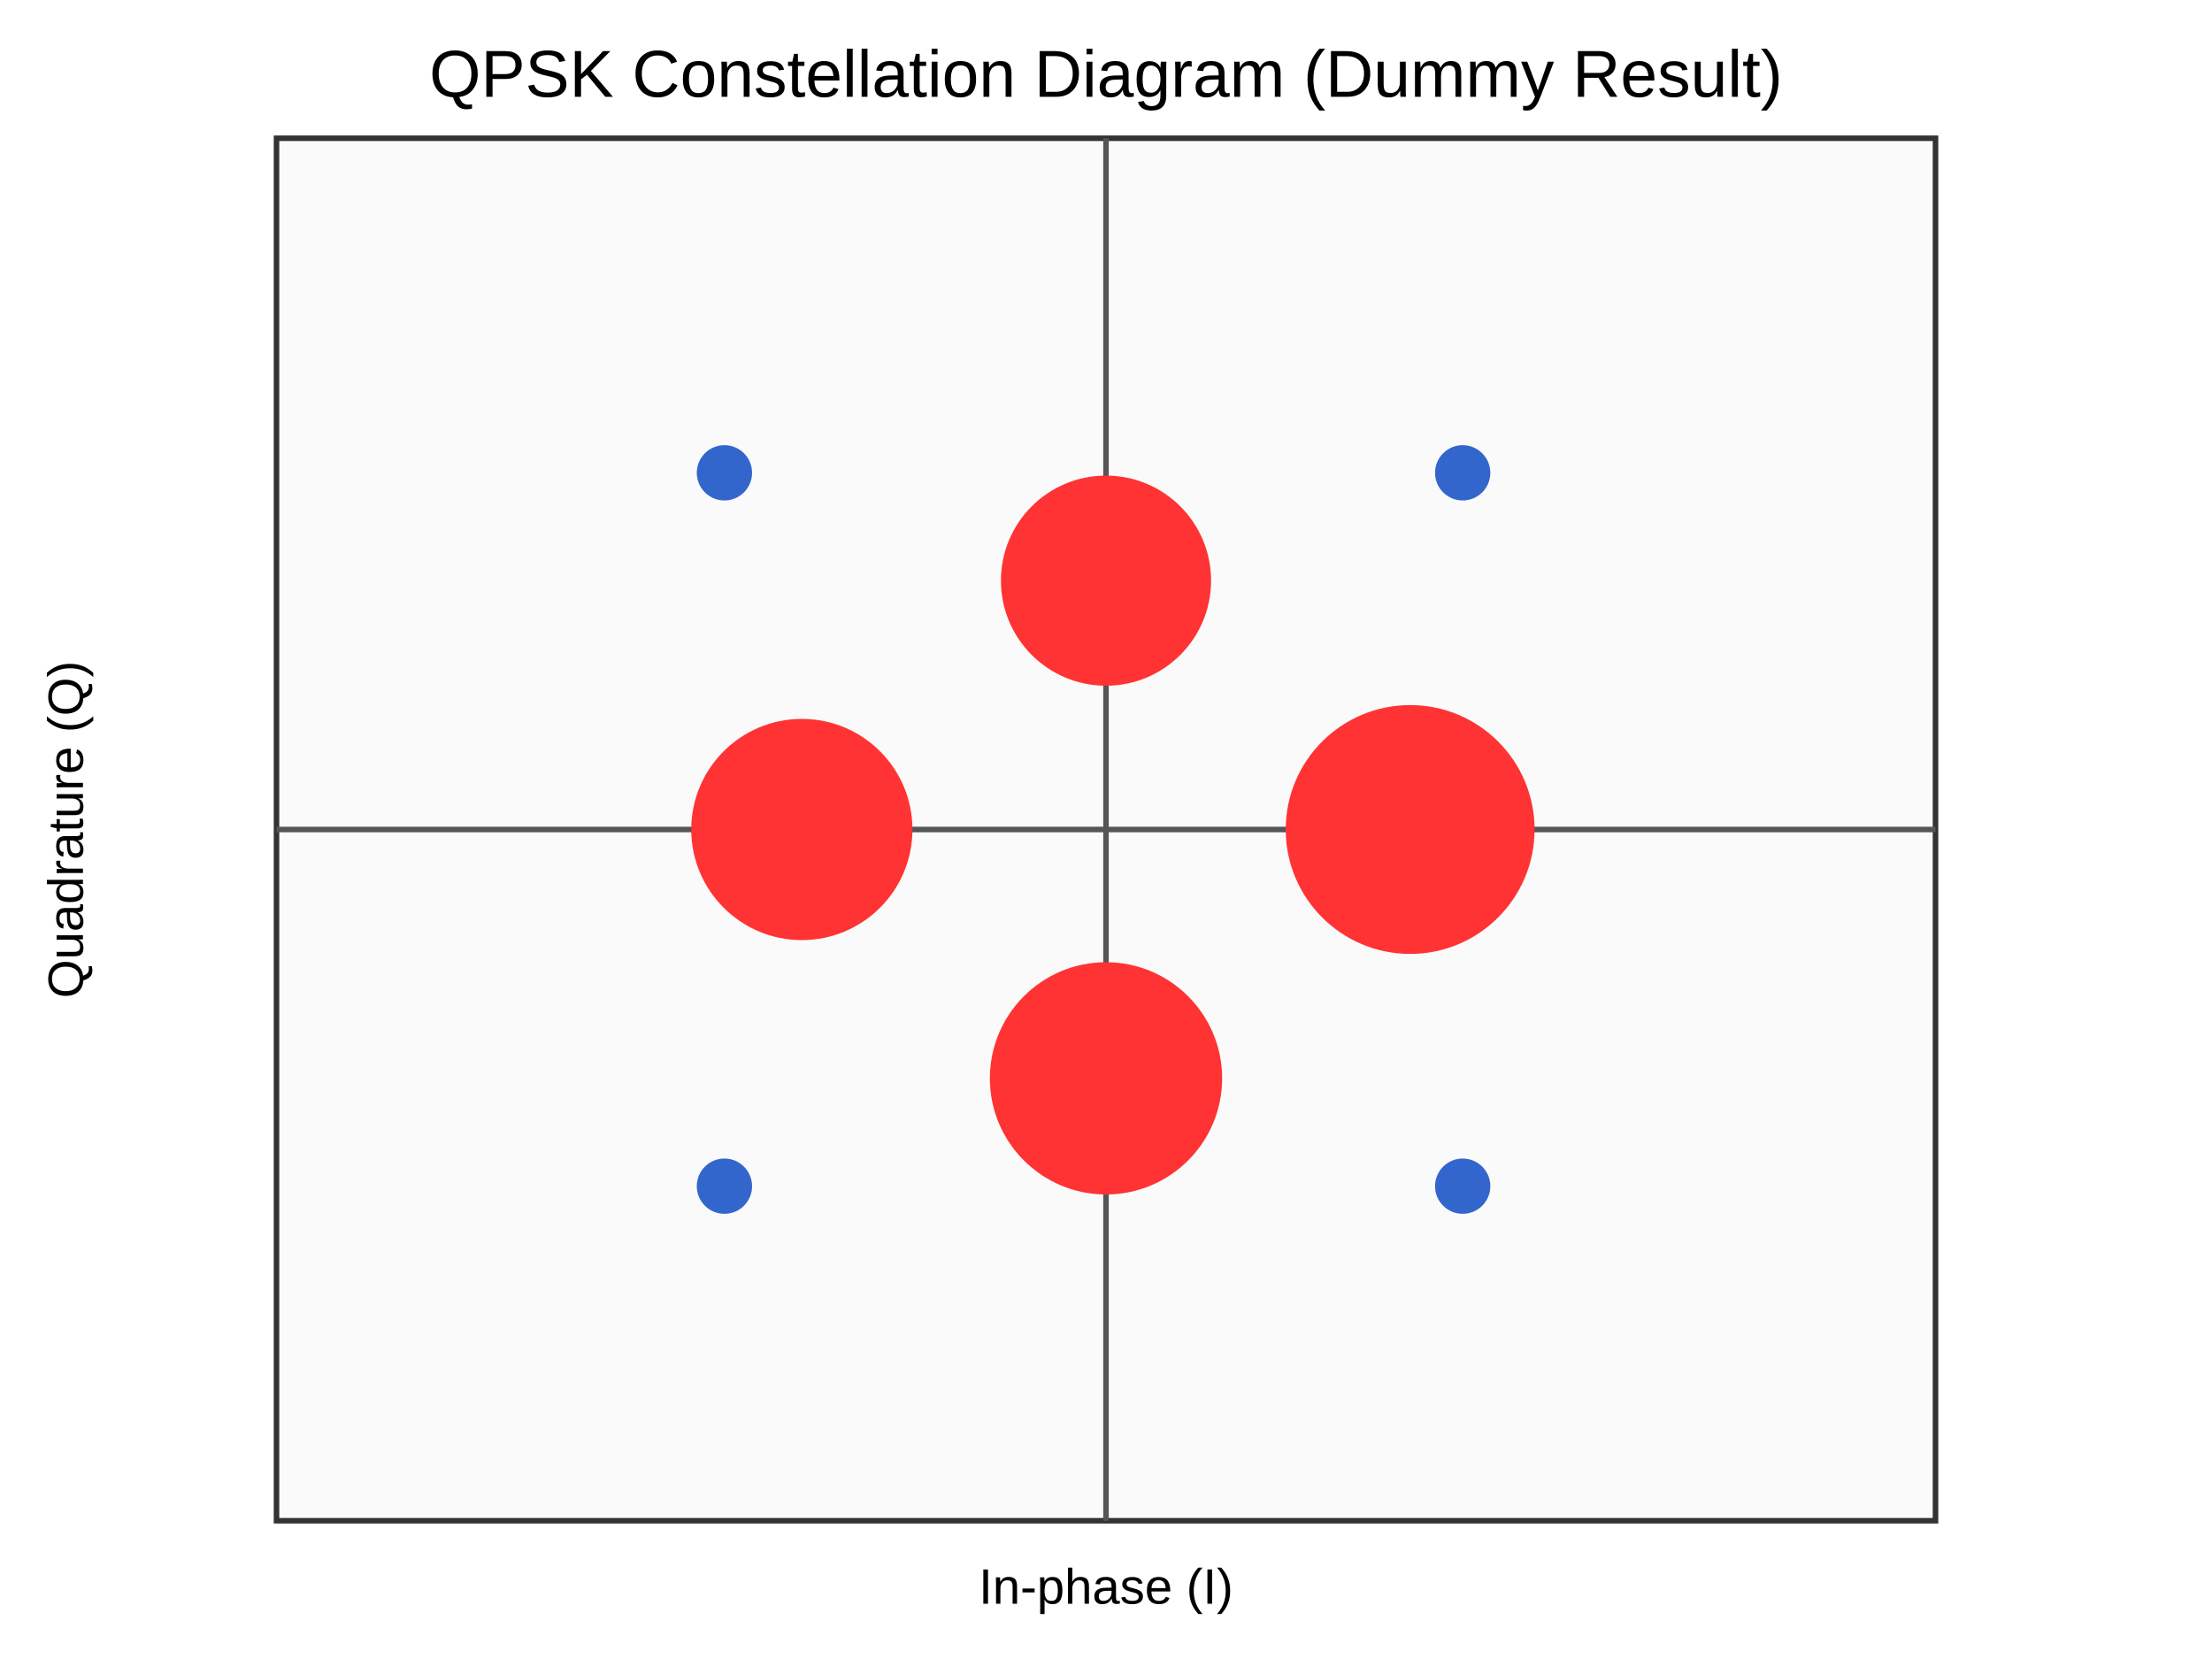
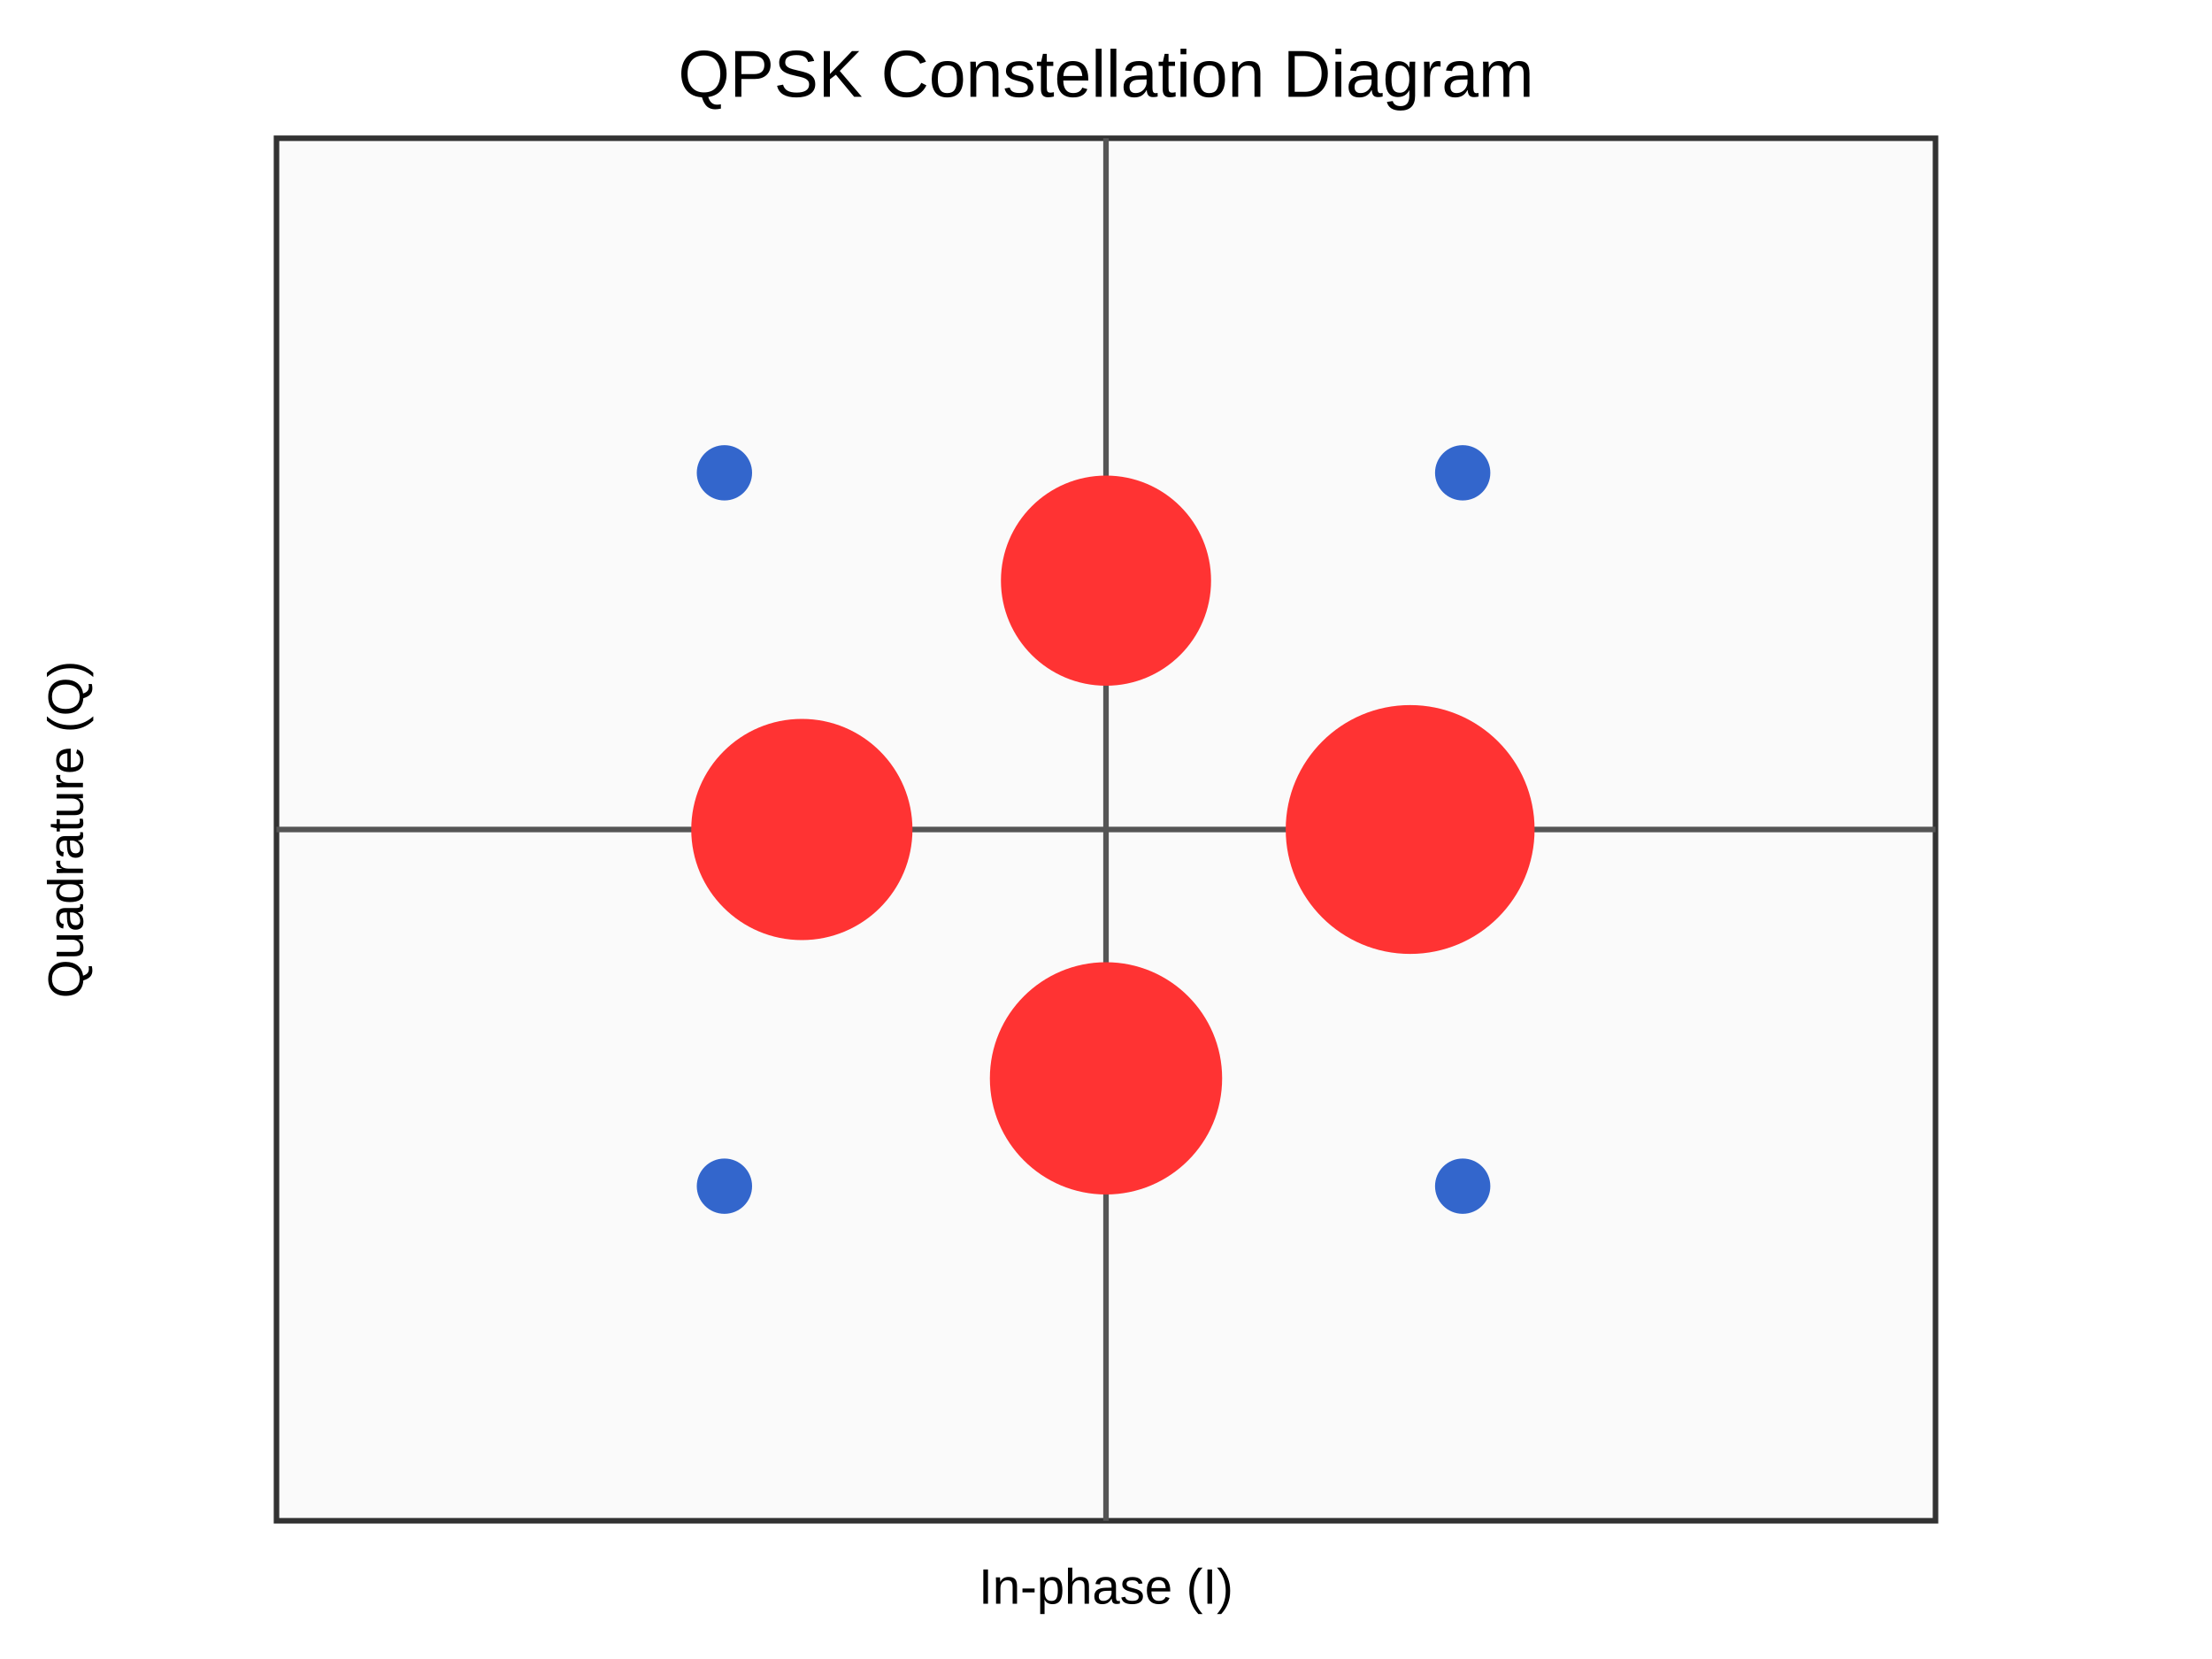
<svg xmlns="http://www.w3.org/2000/svg" width="800" height="600" viewBox="0 0 800 600">
  <rect width="800" height="600" fill="white" />
  <rect x="100" y="50" width="600" height="500" fill="#fafafa" stroke="#333" stroke-width="2" />
  <line x1="400" y1="50" x2="400" y2="550" stroke="#555" stroke-width="2" />
  <line x1="100" y1="300" x2="700" y2="300" stroke="#555" stroke-width="2" />
  <g fill="#3366cc">
    <circle cx="529" cy="171" r="10" />
    <circle cx="262" cy="171" r="10" />
    <circle cx="262" cy="429" r="10" />
    <circle cx="529" cy="429" r="10" />
  </g>
  <g fill="#ff3333">
    <circle cx="510" cy="300" r="45" />
    <circle cx="400" cy="210" r="38" />
    <circle cx="400" cy="390" r="42" />
    <circle cx="290" cy="300" r="40" />
  </g>
-   <text x="400" y="35" text-anchor="middle" font-family="Arial" font-size="24">QPSK Constellation Diagram (Dummy Result)</text>
+   <text x="400" y="35" text-anchor="middle" font-family="Arial" font-size="24">QPSK Constellation Diagram</text>
  <text x="400" y="580" text-anchor="middle" font-family="Arial" font-size="18">In-phase (I)</text>
  <text transform="translate(30 300) rotate(-90)" text-anchor="middle" font-family="Arial" font-size="18">Quadrature (Q)</text>
</svg>
